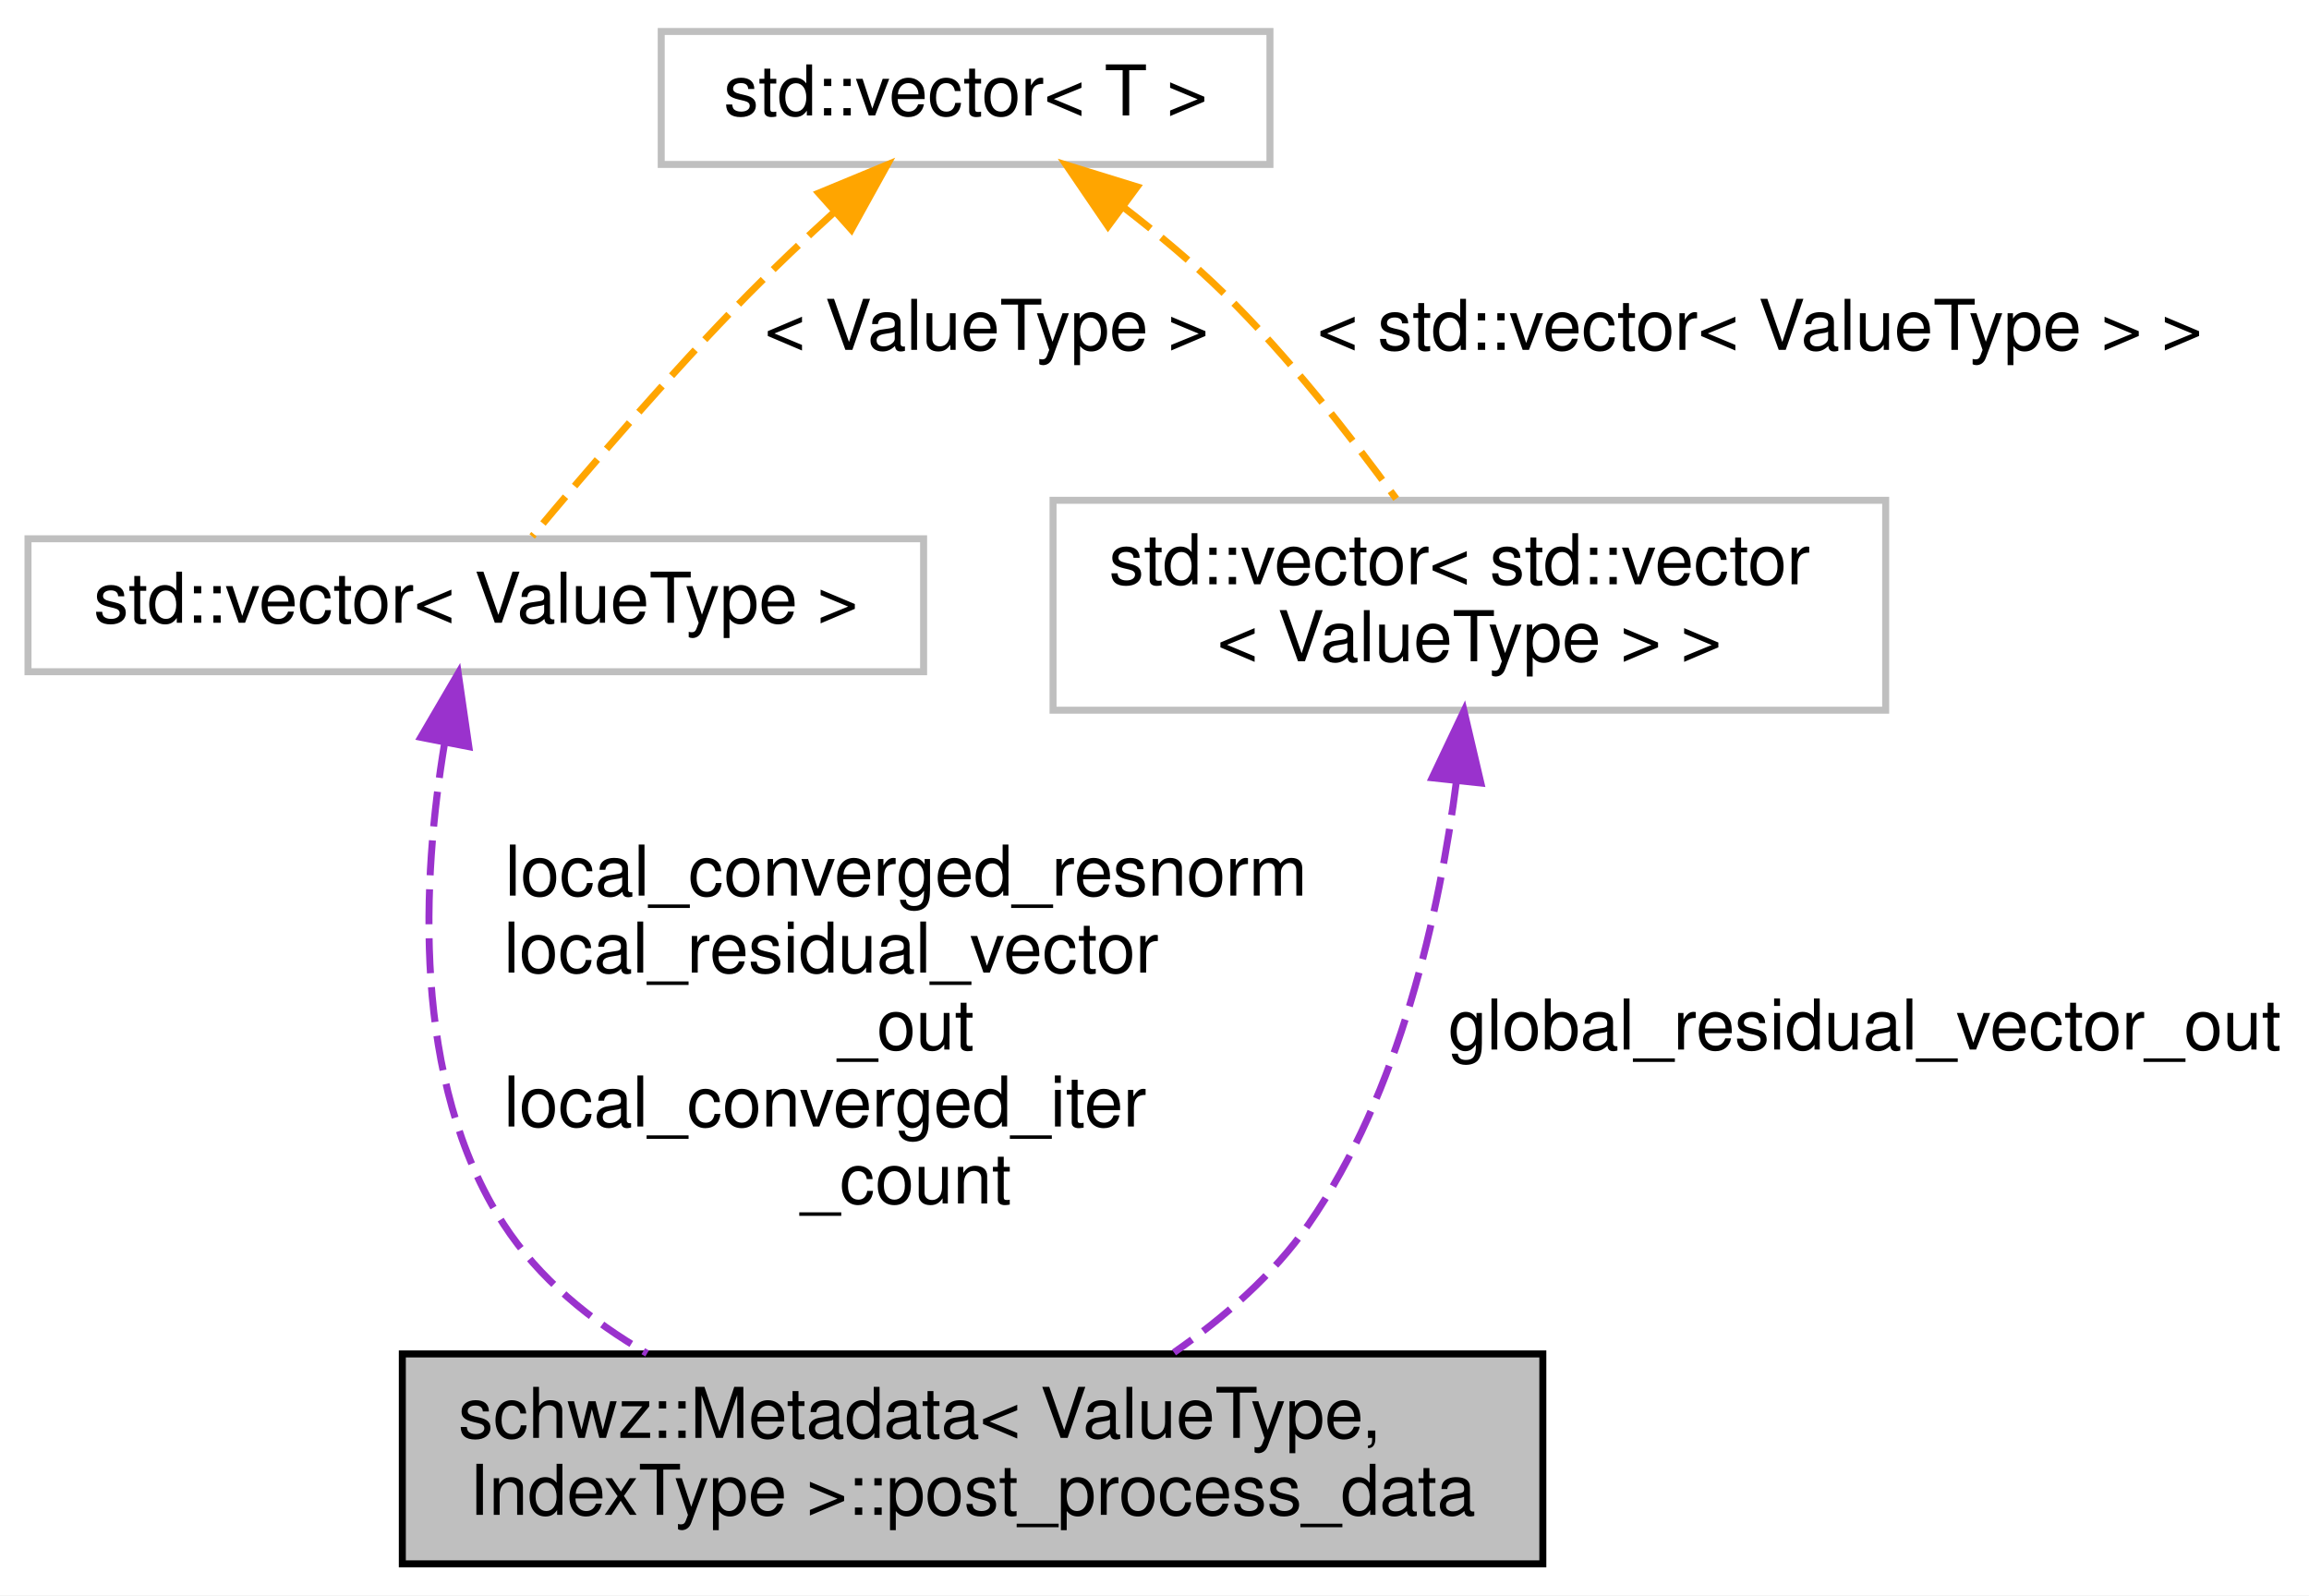
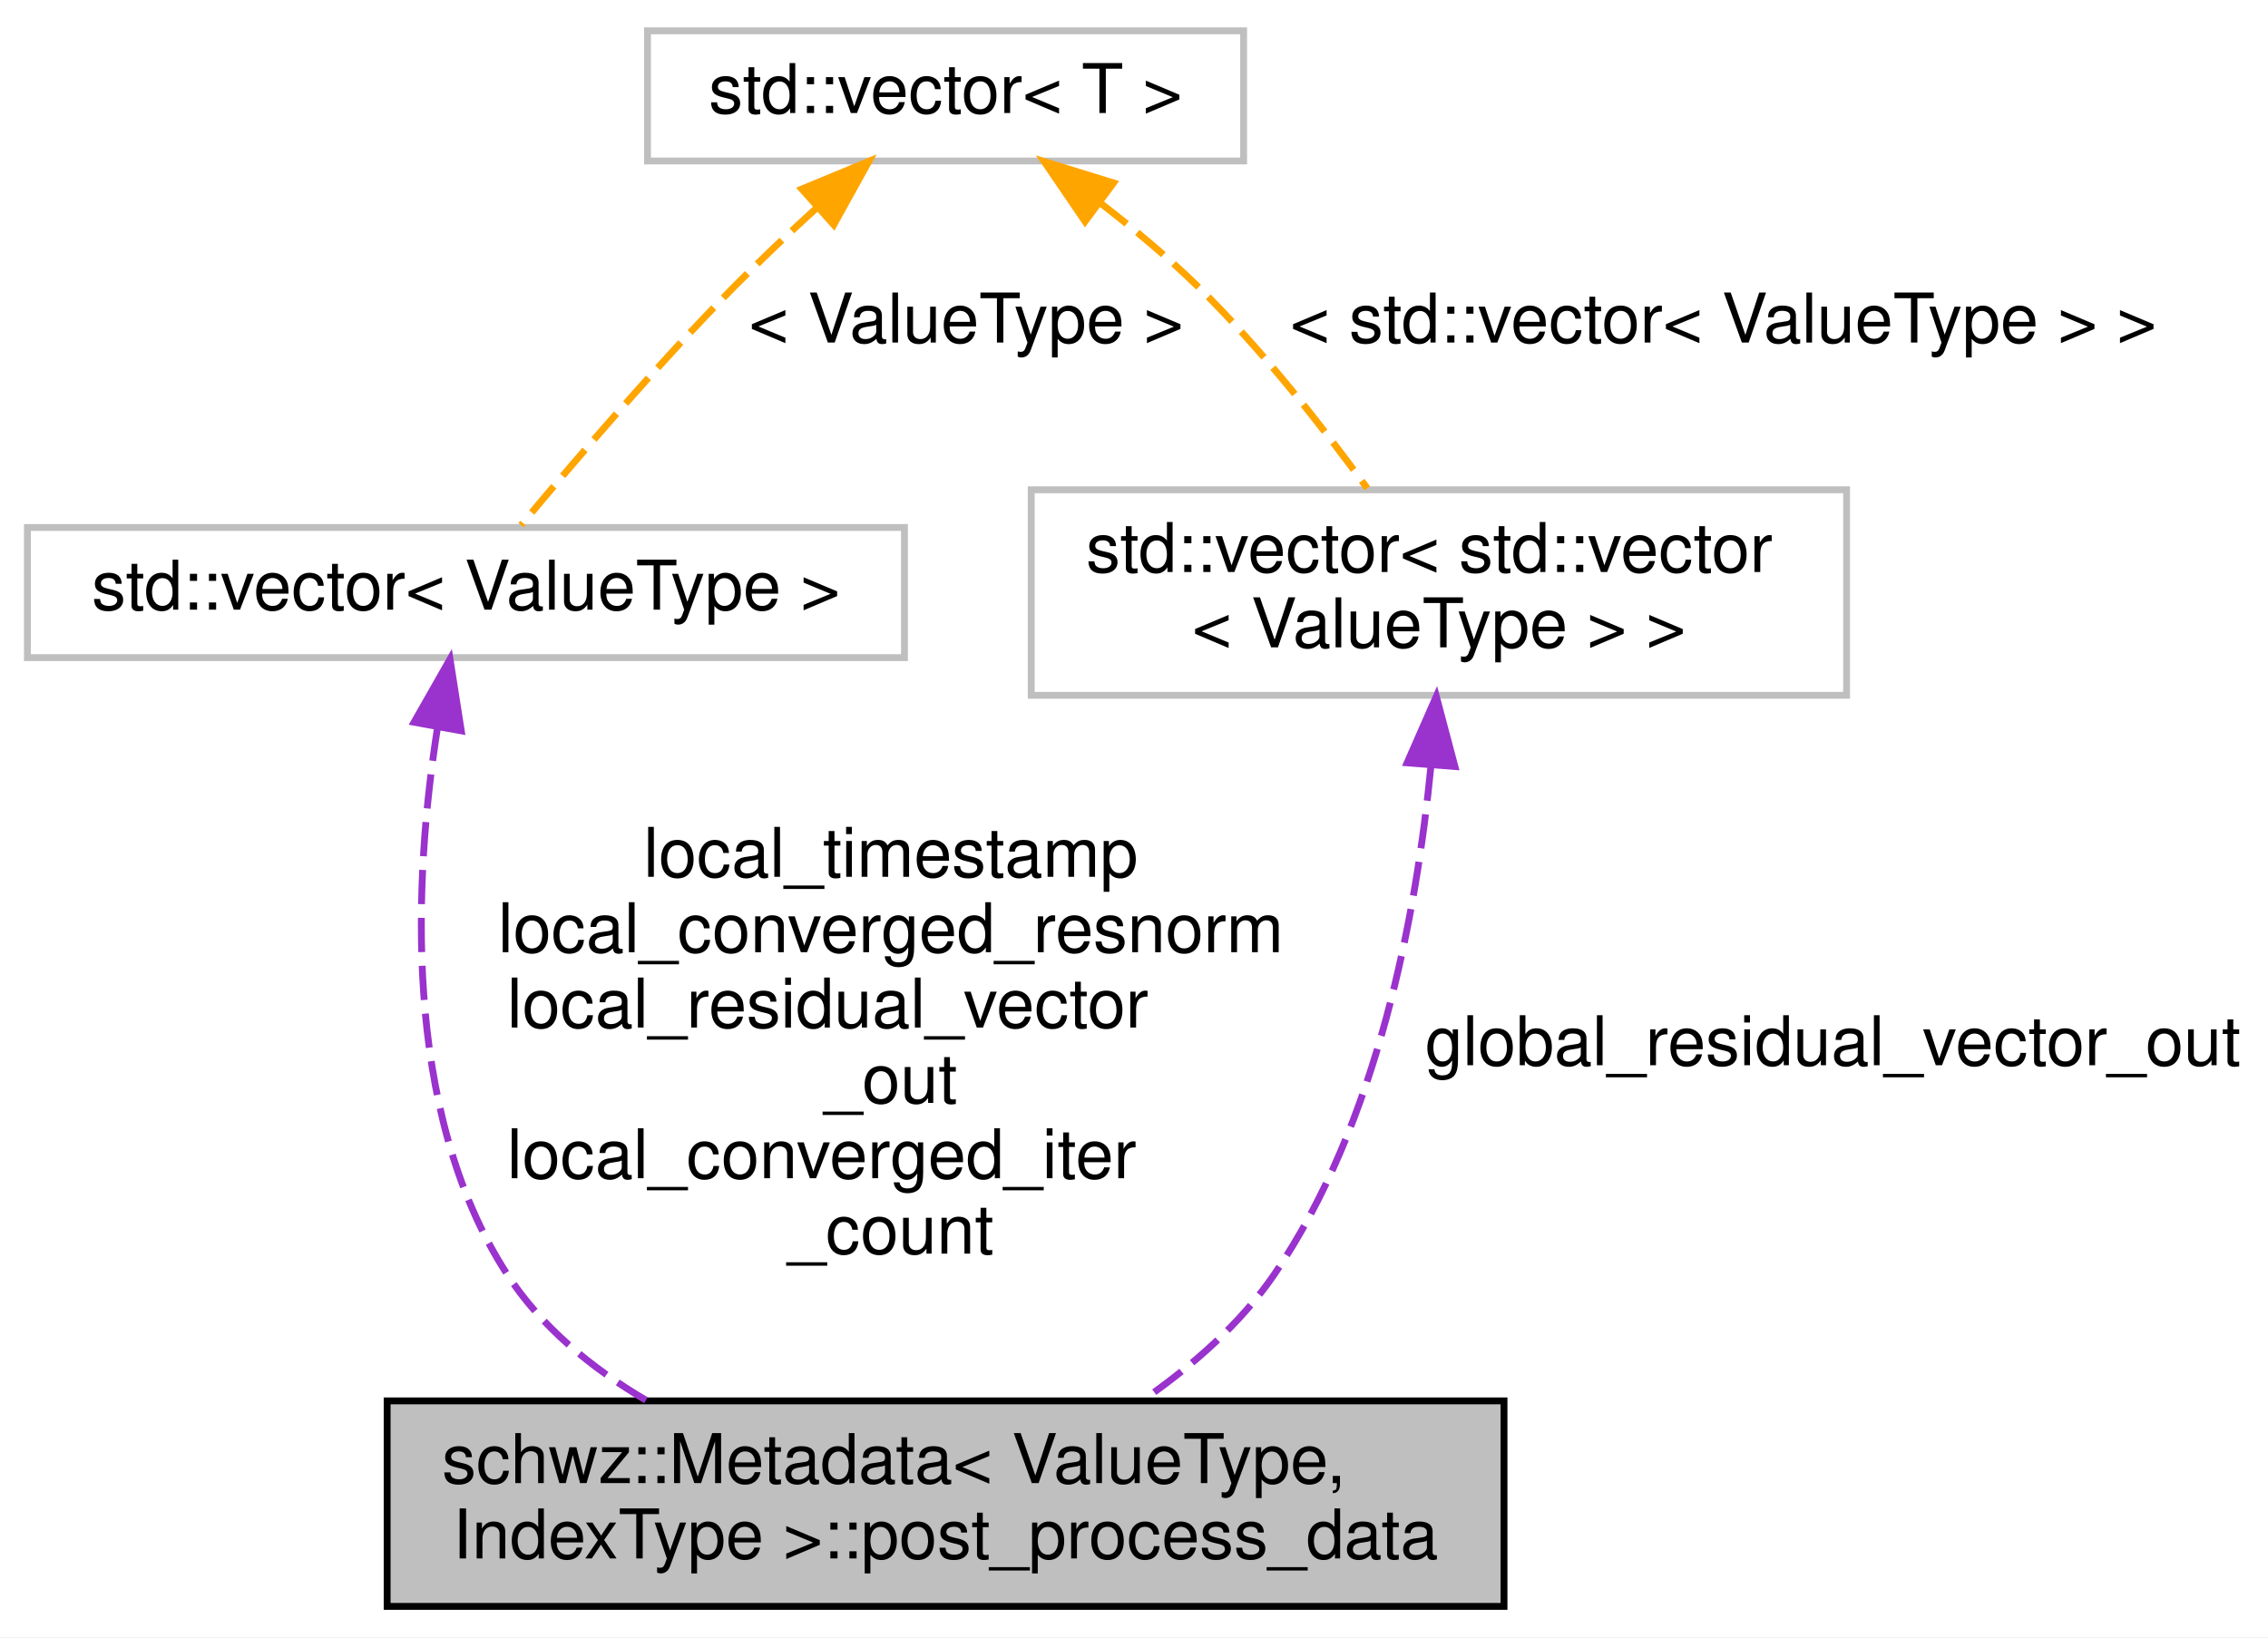
- <svg xmlns="http://www.w3.org/2000/svg" xmlns:xlink="http://www.w3.org/1999/xlink" width="330pt" height="228pt" viewBox="0.00 0.00 330.00 228.00">
-   <g id="graph0" class="graph" transform="scale(1 1) rotate(0) translate(4 224)">
-     <polygon fill="#ffffff" stroke="transparent" points="-4,4 -4,-224 326,-224 326,4 -4,4" />
+ <svg xmlns="http://www.w3.org/2000/svg" xmlns:xlink="http://www.w3.org/1999/xlink" width="331pt" height="239pt" viewBox="0.00 0.00 331.00 239.00">
+   <g id="graph0" class="graph" transform="scale(1 1) rotate(0) translate(4 235)">
+     <polygon fill="#ffffff" stroke="transparent" points="-4,4 -4,-235 327,-235 327,4 -4,4" />
    <g id="node1" class="node">
-       <polygon fill="#bfbfbf" stroke="#000000" points="53.5,-.5 53.5,-30.5 216.5,-30.5 216.5,-.5 53.5,-.5" />
-       <text text-anchor="start" x="61.5" y="-18.5" font-family="Helvetica,sans-Serif" font-size="10.00" fill="#000000">schwz::Metadata&lt; ValueType,</text>
-       <text text-anchor="middle" x="135" y="-7.5" font-family="Helvetica,sans-Serif" font-size="10.00" fill="#000000"> IndexType &gt;::post_process_data</text>
+       <polygon fill="#bfbfbf" stroke="#000000" points="52.5,-.5 52.5,-30.5 215.5,-30.5 215.5,-.5 52.5,-.5" />
+       <text text-anchor="start" x="60.5" y="-18.5" font-family="Helvetica,sans-Serif" font-size="10.00" fill="#000000">schwz::Metadata&lt; ValueType,</text>
+       <text text-anchor="middle" x="134" y="-7.5" font-family="Helvetica,sans-Serif" font-size="10.00" fill="#000000"> IndexType &gt;::post_process_data</text>
    </g>
    <g id="node2" class="node">
-       <polygon fill="#ffffff" stroke="#bfbfbf" points="0,-128 0,-147 128,-147 128,-128 0,-128" />
-       <text text-anchor="middle" x="64" y="-135" font-family="Helvetica,sans-Serif" font-size="10.00" fill="#000000">std::vector&lt; ValueType &gt;</text>
+       <polygon fill="#ffffff" stroke="#bfbfbf" points="0,-139 0,-158 128,-158 128,-139 0,-139" />
+       <text text-anchor="middle" x="64" y="-146" font-family="Helvetica,sans-Serif" font-size="10.00" fill="#000000">std::vector&lt; ValueType &gt;</text>
    </g>
    <g id="edge1" class="edge">
-       <path fill="none" stroke="#9a32cd" stroke-dasharray="5,2" d="M59.539,-117.781C56.357,-98.617 54.691,-69.485 68,-49 73.031,-41.257 80.424,-35.232 88.483,-30.568" />
-       <polygon fill="#9a32cd" stroke="#9a32cd" points="56.138,-118.626 61.486,-127.772 63.008,-117.287 56.138,-118.626" />
-       <text text-anchor="middle" x="125.5" y="-96" font-family="Helvetica,sans-Serif" font-size="10.00" fill="#000000"> local_converged_resnorm</text>
-       <text text-anchor="start" x="68" y="-85" font-family="Helvetica,sans-Serif" font-size="10.00" fill="#000000">local_residual_vector</text>
-       <text text-anchor="middle" x="125.5" y="-74" font-family="Helvetica,sans-Serif" font-size="10.00" fill="#000000">_out</text>
-       <text text-anchor="start" x="68" y="-63" font-family="Helvetica,sans-Serif" font-size="10.00" fill="#000000">local_converged_iter</text>
-       <text text-anchor="middle" x="125.5" y="-52" font-family="Helvetica,sans-Serif" font-size="10.00" fill="#000000">_count</text>
+       <path fill="none" stroke="#9a32cd" stroke-dasharray="5,2" d="M59.867,-128.887C56.483,-107.462 54.466,-73.001 70,-49 74.974,-41.314 82.316,-35.288 90.27,-30.599" />
+       <polygon fill="#9a32cd" stroke="#9a32cd" points="56.434,-129.571 61.675,-138.778 63.32,-128.311 56.434,-129.571" />
+       <text text-anchor="middle" x="126" y="-107" font-family="Helvetica,sans-Serif" font-size="10.00" fill="#000000"> local_timestamp</text>
+       <text text-anchor="middle" x="126" y="-96" font-family="Helvetica,sans-Serif" font-size="10.00" fill="#000000">local_converged_resnorm</text>
+       <text text-anchor="start" x="70" y="-85" font-family="Helvetica,sans-Serif" font-size="10.00" fill="#000000">local_residual_vector</text>
+       <text text-anchor="middle" x="126" y="-74" font-family="Helvetica,sans-Serif" font-size="10.00" fill="#000000">_out</text>
+       <text text-anchor="start" x="70" y="-63" font-family="Helvetica,sans-Serif" font-size="10.00" fill="#000000">local_converged_iter</text>
+       <text text-anchor="middle" x="126" y="-52" font-family="Helvetica,sans-Serif" font-size="10.00" fill="#000000">_count</text>
    </g>
    <g id="node3" class="node">
      <g id="a_node3">
        <a xlink:title="STL class. ">
-           <polygon fill="#ffffff" stroke="#bfbfbf" points="90.5,-200.5 90.5,-219.5 177.5,-219.5 177.5,-200.5 90.5,-200.5" />
-           <text text-anchor="middle" x="134" y="-207.5" font-family="Helvetica,sans-Serif" font-size="10.00" fill="#000000">std::vector&lt; T &gt;</text>
+           <polygon fill="#ffffff" stroke="#bfbfbf" points="90.5,-211.5 90.5,-230.5 177.5,-230.5 177.5,-211.5 90.5,-211.5" />
+           <text text-anchor="middle" x="134" y="-218.5" font-family="Helvetica,sans-Serif" font-size="10.00" fill="#000000">std::vector&lt; T &gt;</text>
        </a>
      </g>
    </g>
    <g id="edge2" class="edge">
-       <path fill="none" stroke="#ffa500" stroke-dasharray="5,2" d="M115.24,-193.696C111.122,-189.943 106.846,-185.904 103,-182 91.753,-170.584 79.731,-156.556 72.055,-147.34" />
-       <polygon fill="#ffa500" stroke="#ffa500" points="113.017,-196.404 122.808,-200.454 117.679,-191.183 113.017,-196.404" />
-       <text text-anchor="middle" x="137" y="-174" font-family="Helvetica,sans-Serif" font-size="10.00" fill="#000000"> &lt; ValueType &gt;</text>
+       <path fill="none" stroke="#ffa500" stroke-dasharray="5,2" d="M115.24,-204.696C111.122,-200.943 106.846,-196.904 103,-193 91.753,-181.584 79.731,-167.556 72.055,-158.34" />
+       <polygon fill="#ffa500" stroke="#ffa500" points="113.017,-207.404 122.808,-211.454 117.679,-202.183 113.017,-207.404" />
+       <text text-anchor="middle" x="137" y="-185" font-family="Helvetica,sans-Serif" font-size="10.00" fill="#000000"> &lt; ValueType &gt;</text>
    </g>
    <g id="node4" class="node">
-       <polygon fill="#ffffff" stroke="#bfbfbf" points="146.5,-122.5 146.5,-152.5 265.5,-152.5 265.5,-122.5 146.5,-122.5" />
-       <text text-anchor="start" x="154.5" y="-140.5" font-family="Helvetica,sans-Serif" font-size="10.00" fill="#000000">std::vector&lt; std::vector</text>
-       <text text-anchor="middle" x="206" y="-129.5" font-family="Helvetica,sans-Serif" font-size="10.00" fill="#000000">&lt; ValueType &gt; &gt;</text>
+       <polygon fill="#ffffff" stroke="#bfbfbf" points="146.5,-133.5 146.5,-163.5 265.5,-163.5 265.5,-133.5 146.5,-133.5" />
+       <text text-anchor="start" x="154.5" y="-151.5" font-family="Helvetica,sans-Serif" font-size="10.00" fill="#000000">std::vector&lt; std::vector</text>
+       <text text-anchor="middle" x="206" y="-140.5" font-family="Helvetica,sans-Serif" font-size="10.00" fill="#000000">&lt; ValueType &gt; &gt;</text>
    </g>
    <g id="edge4" class="edge">
-       <path fill="none" stroke="#ffa500" stroke-dasharray="5,2" d="M156.503,-194.43C161.479,-190.595 166.58,-186.338 171,-182 180.119,-173.049 189.002,-161.714 195.537,-152.724" />
-       <polygon fill="#ffa500" stroke="#ffa500" points="154.355,-191.665 148.391,-200.422 158.514,-197.296 154.355,-191.665" />
-       <text text-anchor="middle" x="247.5" y="-174" font-family="Helvetica,sans-Serif" font-size="10.00" fill="#000000"> &lt; std::vector&lt; ValueType &gt; &gt;</text>
+       <path fill="none" stroke="#ffa500" stroke-dasharray="5,2" d="M156.503,-205.43C161.479,-201.595 166.58,-197.338 171,-193 180.119,-184.049 189.002,-172.714 195.537,-163.724" />
+       <polygon fill="#ffa500" stroke="#ffa500" points="154.355,-202.665 148.391,-211.422 158.514,-208.296 154.355,-202.665" />
+       <text text-anchor="middle" x="247.5" y="-185" font-family="Helvetica,sans-Serif" font-size="10.00" fill="#000000"> &lt; std::vector&lt; ValueType &gt; &gt;</text>
    </g>
    <g id="edge3" class="edge">
-       <path fill="none" stroke="#9a32cd" stroke-dasharray="5,2" d="M204.165,-112.457C201.737,-93.583 196.097,-67.824 183,-49 178.009,-41.826 170.954,-35.691 163.785,-30.708" />
-       <polygon fill="#9a32cd" stroke="#9a32cd" points="200.685,-112.838 205.233,-122.407 207.645,-112.091 200.685,-112.838" />
-       <text text-anchor="middle" x="262.5" y="-74" font-family="Helvetica,sans-Serif" font-size="10.00" fill="#000000"> global_residual_vector_out</text>
+       <path fill="none" stroke="#9a32cd" stroke-dasharray="5,2" d="M204.824,-123.082C202.741,-101.684 197.103,-71.12 182,-49 177.072,-41.782 170.038,-35.634 162.869,-30.65" />
+       <polygon fill="#9a32cd" stroke="#9a32cd" points="201.357,-123.644 205.621,-133.343 208.336,-123.102 201.357,-123.644" />
+       <text text-anchor="middle" x="263.5" y="-79.5" font-family="Helvetica,sans-Serif" font-size="10.00" fill="#000000"> global_residual_vector_out</text>
    </g>
  </g>
</svg>
